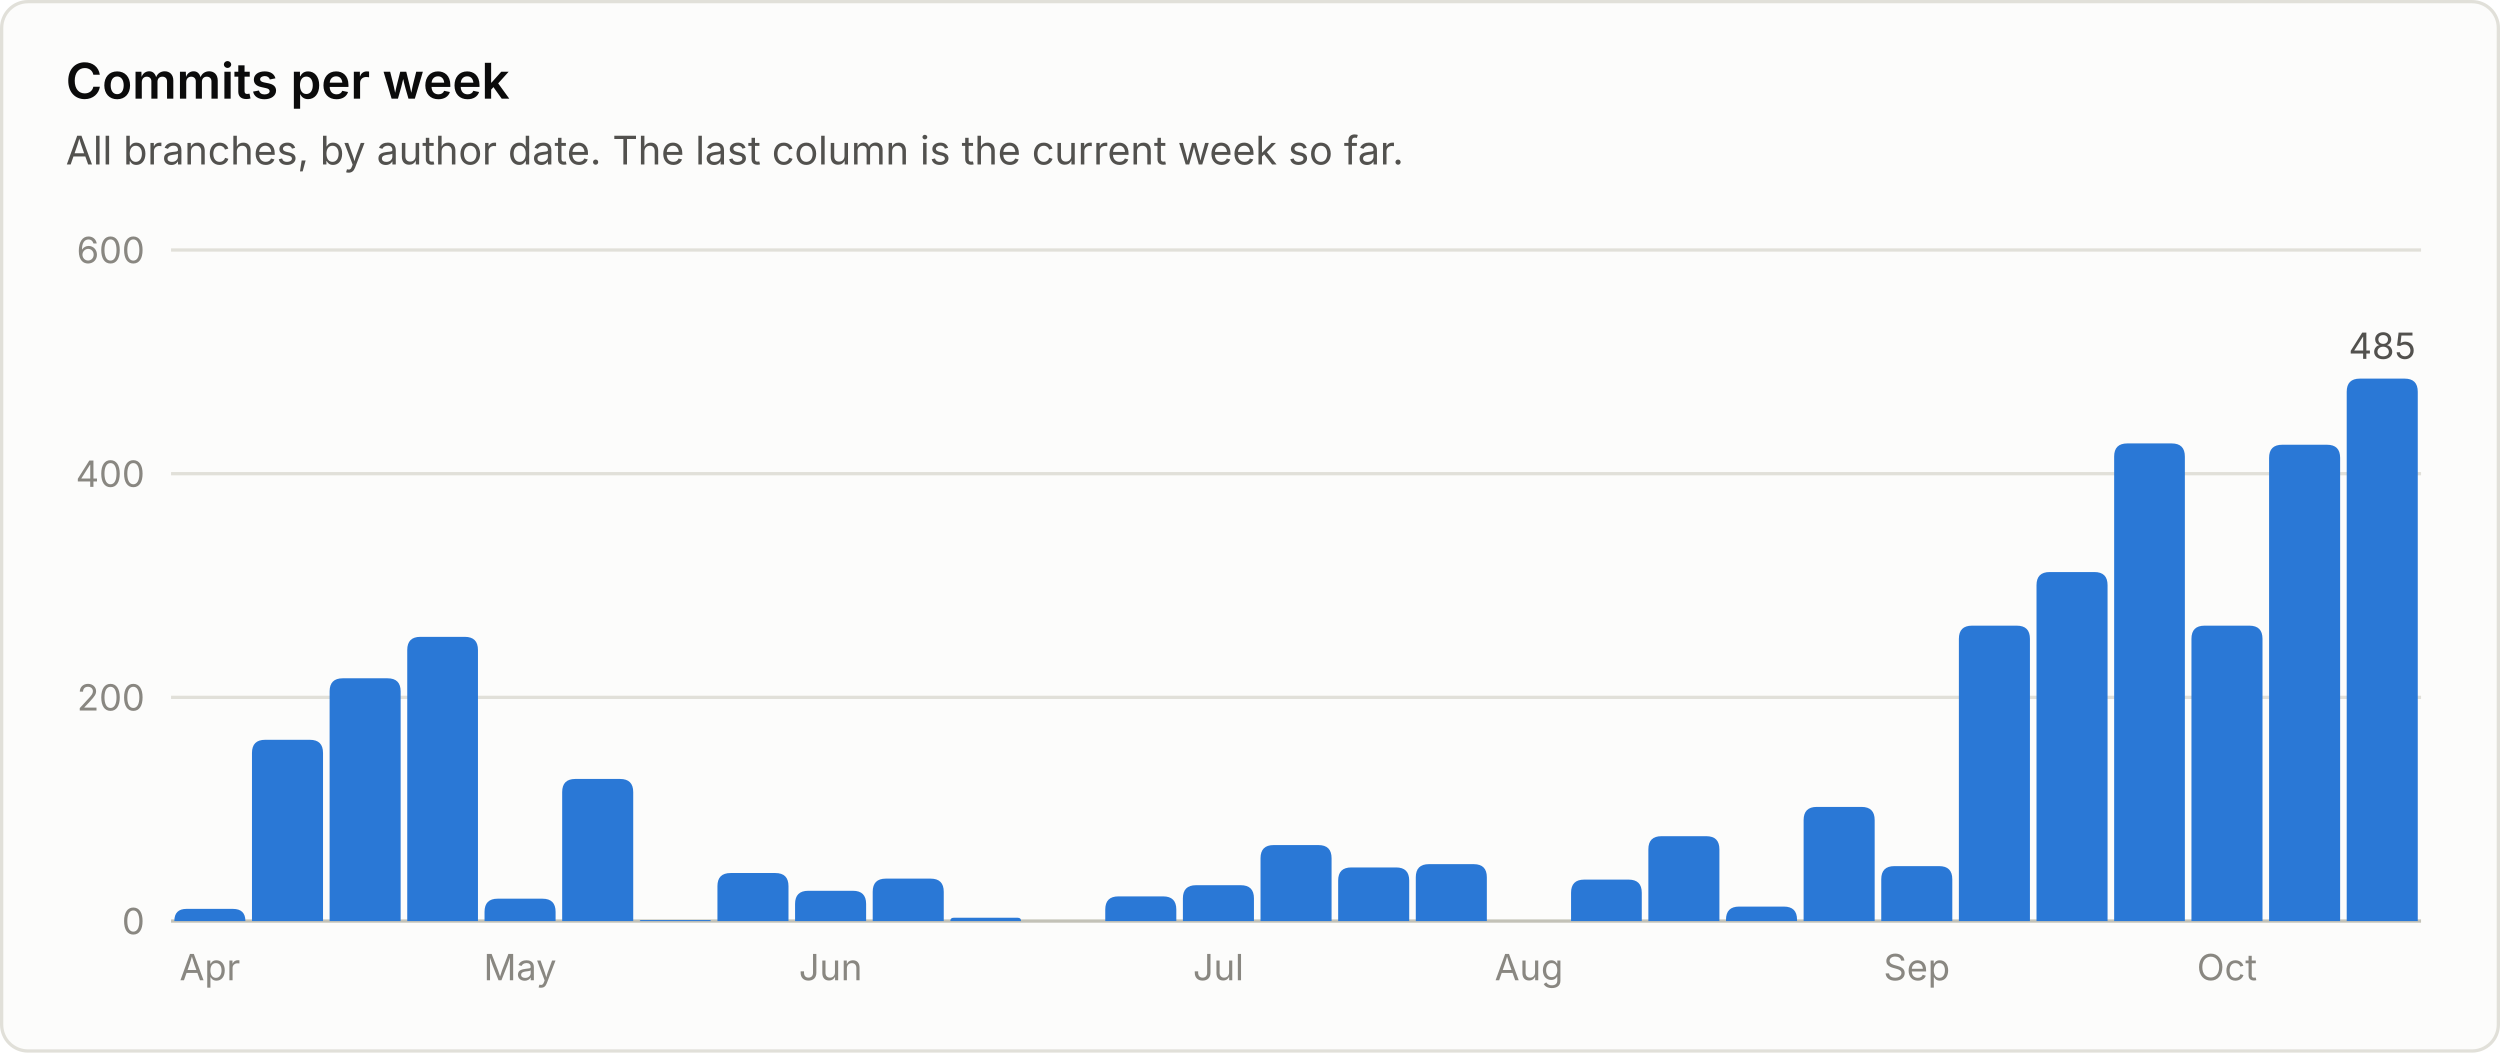
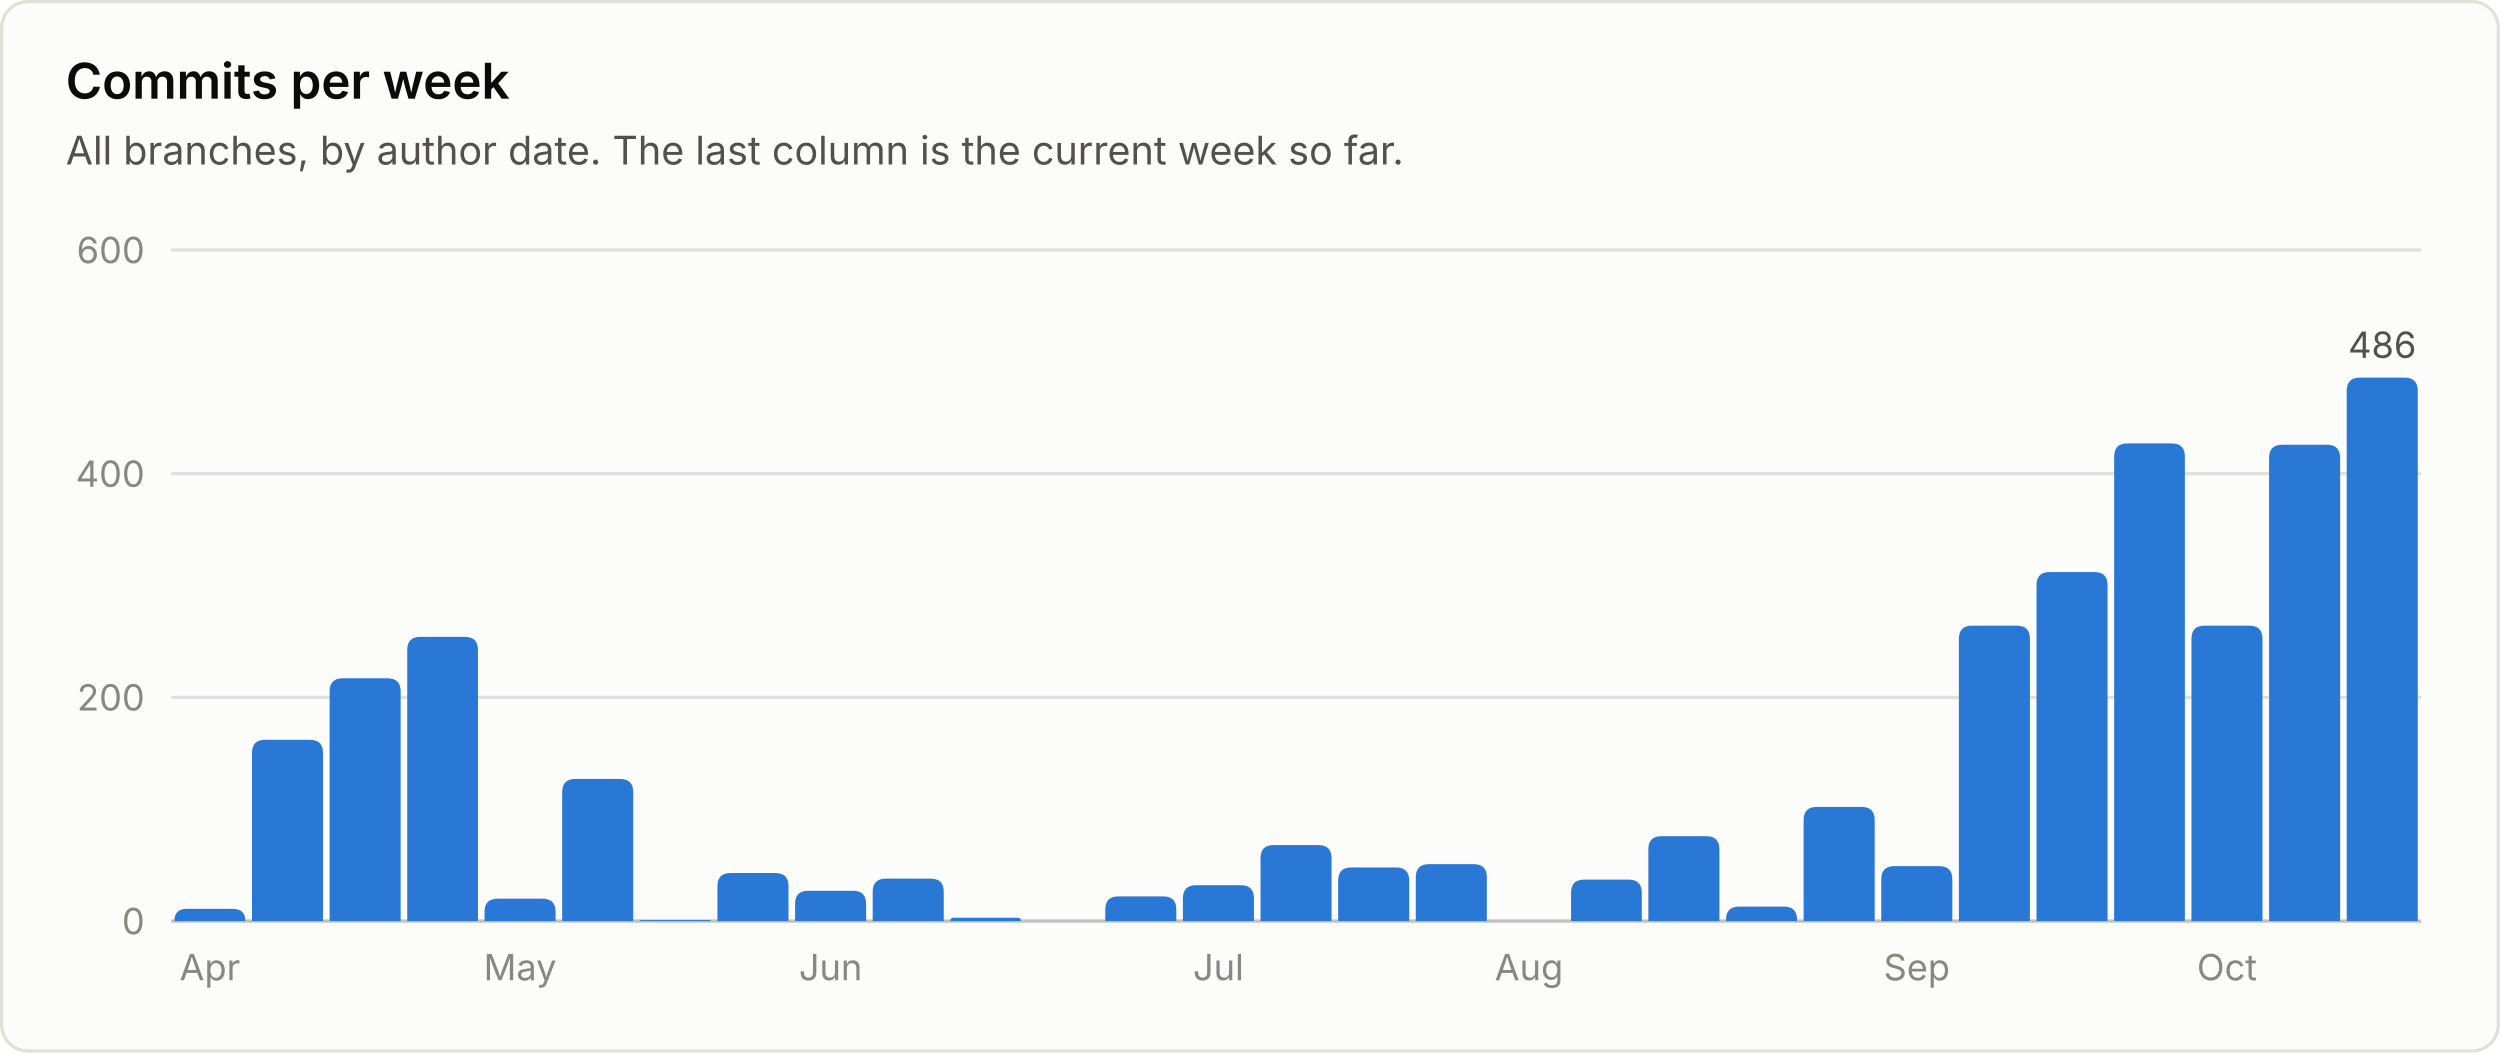
<svg xmlns="http://www.w3.org/2000/svg" viewBox="0 0 760 320" width="760" height="320" role="img" font-family="system-ui, -apple-system, 'Segoe UI', sans-serif">
  <rect x="0.5" y="0.5" width="759" height="319" rx="8" fill="#fcfcfb" stroke="#e1e0d9" />
  <text x="20.0" y="30.0" fill="#0b0b0b" font-size="15" font-weight="600" text-anchor="start">Commits per week</text>
  <text x="20.0" y="50.0" fill="#52514e" font-size="12" font-weight="400" text-anchor="start">All branches, by author date. The last column is the current week so far.</text>
  <line x1="52" y1="280.0" x2="736" y2="280.0" stroke="#c3c2b7" stroke-width="1" />
  <text x="44.0" y="284.0" fill="#898781" font-size="11" font-weight="400" text-anchor="end">0</text>
  <line x1="52" y1="212.0" x2="736" y2="212.0" stroke="#e1e0d9" stroke-width="1" />
  <text x="44.0" y="216.0" fill="#898781" font-size="11" font-weight="400" text-anchor="end">200</text>
  <line x1="52" y1="144.0" x2="736" y2="144.0" stroke="#e1e0d9" stroke-width="1" />
  <text x="44.0" y="148.0" fill="#898781" font-size="11" font-weight="400" text-anchor="end">400</text>
  <line x1="52" y1="76.0" x2="736" y2="76.0" stroke="#e1e0d9" stroke-width="1" />
  <text x="44.0" y="80.0" fill="#898781" font-size="11" font-weight="400" text-anchor="end">600</text>
  <path d="M53.0 280.0 V280.0 Q53.0 276.3 56.7 276.3 H70.8 Q74.6 276.3 74.6 280.0 V280.0 Z" fill="#2a78d6" />
  <text x="63.8" y="298.0" fill="#898781" font-size="11" font-weight="400" text-anchor="middle">Apr</text>
  <path d="M76.6 280.0 V228.9 Q76.6 224.9 80.6 224.9 H94.2 Q98.2 224.9 98.2 228.9 V280.0 Z" fill="#2a78d6" />
  <path d="M100.2 280.0 V210.2 Q100.2 206.2 104.2 206.2 H117.8 Q121.8 206.2 121.8 210.2 V280.0 Z" fill="#2a78d6" />
  <path d="M123.8 280.0 V197.6 Q123.8 193.6 127.8 193.6 H141.3 Q145.3 193.6 145.3 197.6 V280.0 Z" fill="#2a78d6" />
  <path d="M147.3 280.0 V277.2 Q147.3 273.2 151.3 273.2 H164.9 Q168.9 273.2 168.9 277.2 V280.0 Z" fill="#2a78d6" />
  <text x="158.1" y="298.0" fill="#898781" font-size="11" font-weight="400" text-anchor="middle">May</text>
  <path d="M170.9 280.0 V240.8 Q170.9 236.8 174.9 236.8 H188.5 Q192.5 236.8 192.5 240.8 V280.0 Z" fill="#2a78d6" />
  <path d="M194.5 280.0 V280.0 Q194.5 279.7 194.9 279.7 H215.8 Q216.1 279.7 216.1 280.0 V280.0 Z" fill="#2a78d6" />
  <path d="M218.1 280.0 V269.4 Q218.1 265.4 222.1 265.4 H235.7 Q239.7 265.4 239.7 269.4 V280.0 Z" fill="#2a78d6" />
  <path d="M241.7 280.0 V274.8 Q241.7 270.8 245.7 270.8 H259.3 Q263.3 270.8 263.3 274.8 V280.0 Z" fill="#2a78d6" />
  <text x="252.5" y="298.0" fill="#898781" font-size="11" font-weight="400" text-anchor="middle">Jun</text>
  <path d="M265.3 280.0 V271.1 Q265.3 267.1 269.3 267.1 H282.9 Q286.9 267.1 286.9 271.1 V280.0 Z" fill="#2a78d6" />
  <path d="M288.9 280.0 V280.0 Q288.9 279.0 289.9 279.0 H309.4 Q310.4 279.0 310.4 280.0 V280.0 Z" fill="#2a78d6" />
  <path d="M336.0 280.0 V276.5 Q336.0 272.5 340.0 272.5 H353.6 Q357.6 272.5 357.6 276.5 V280.0 Z" fill="#2a78d6" />
  <path d="M359.6 280.0 V273.1 Q359.6 269.1 363.6 269.1 H377.2 Q381.2 269.1 381.2 273.1 V280.0 Z" fill="#2a78d6" />
  <text x="370.4" y="298.0" fill="#898781" font-size="11" font-weight="400" text-anchor="middle">Jul</text>
  <path d="M383.2 280.0 V260.9 Q383.2 256.9 387.2 256.9 H400.8 Q404.8 256.9 404.8 260.9 V280.0 Z" fill="#2a78d6" />
  <path d="M406.8 280.0 V267.7 Q406.8 263.7 410.8 263.7 H424.4 Q428.4 263.7 428.4 267.7 V280.0 Z" fill="#2a78d6" />
  <path d="M430.4 280.0 V266.7 Q430.4 262.7 434.4 262.7 H448.0 Q452.0 262.7 452.0 266.7 V280.0 Z" fill="#2a78d6" />
  <text x="464.8" y="298.0" fill="#898781" font-size="11" font-weight="400" text-anchor="middle">Aug</text>
  <path d="M477.6 280.0 V271.4 Q477.6 267.4 481.6 267.4 H495.1 Q499.1 267.4 499.1 271.4 V280.0 Z" fill="#2a78d6" />
  <path d="M501.1 280.0 V258.2 Q501.1 254.2 505.1 254.2 H518.7 Q522.7 254.2 522.7 258.2 V280.0 Z" fill="#2a78d6" />
  <path d="M524.7 280.0 V279.6 Q524.7 275.6 528.7 275.6 H542.3 Q546.3 275.6 546.3 279.6 V280.0 Z" fill="#2a78d6" />
  <path d="M548.3 280.0 V249.3 Q548.3 245.3 552.3 245.3 H565.9 Q569.9 245.3 569.9 249.3 V280.0 Z" fill="#2a78d6" />
  <path d="M571.9 280.0 V267.3 Q571.9 263.3 575.9 263.3 H589.5 Q593.5 263.3 593.5 267.3 V280.0 Z" fill="#2a78d6" />
  <text x="582.7" y="298.0" fill="#898781" font-size="11" font-weight="400" text-anchor="middle">Sep</text>
  <path d="M595.5 280.0 V194.2 Q595.5 190.2 599.5 190.2 H613.1 Q617.1 190.2 617.1 194.2 V280.0 Z" fill="#2a78d6" />
  <path d="M619.1 280.0 V177.9 Q619.1 173.9 623.1 173.9 H636.7 Q640.7 173.9 640.7 177.9 V280.0 Z" fill="#2a78d6" />
  <path d="M642.7 280.0 V138.8 Q642.7 134.8 646.7 134.8 H660.2 Q664.2 134.8 664.2 138.8 V280.0 Z" fill="#2a78d6" />
  <path d="M666.2 280.0 V194.2 Q666.2 190.2 670.2 190.2 H683.8 Q687.8 190.2 687.8 194.2 V280.0 Z" fill="#2a78d6" />
  <text x="677.0" y="298.0" fill="#898781" font-size="11" font-weight="400" text-anchor="middle">Oct</text>
  <path d="M689.8 280.0 V139.2 Q689.8 135.2 693.8 135.2 H707.4 Q711.4 135.2 711.4 139.2 V280.0 Z" fill="#2a78d6" />
-   <path d="M713.4 280.0 V119.1 Q713.4 115.1 717.4 115.1 H731.0 Q735.0 115.1 735.0 119.1 V280.0 Z" fill="#2a78d6" />
-   <text x="724.2" y="109.1" fill="#52514e" font-size="11" font-weight="400" text-anchor="middle">485</text>
+   <path d="M713.4 280.0 V118.8 Q713.4 114.8 717.4 114.8 H731.0 Q735.0 114.8 735.0 118.8 V280.0 Z" fill="#2a78d6" />
+   <text x="724.2" y="108.8" fill="#52514e" font-size="11" font-weight="400" text-anchor="middle">486</text>
</svg>
